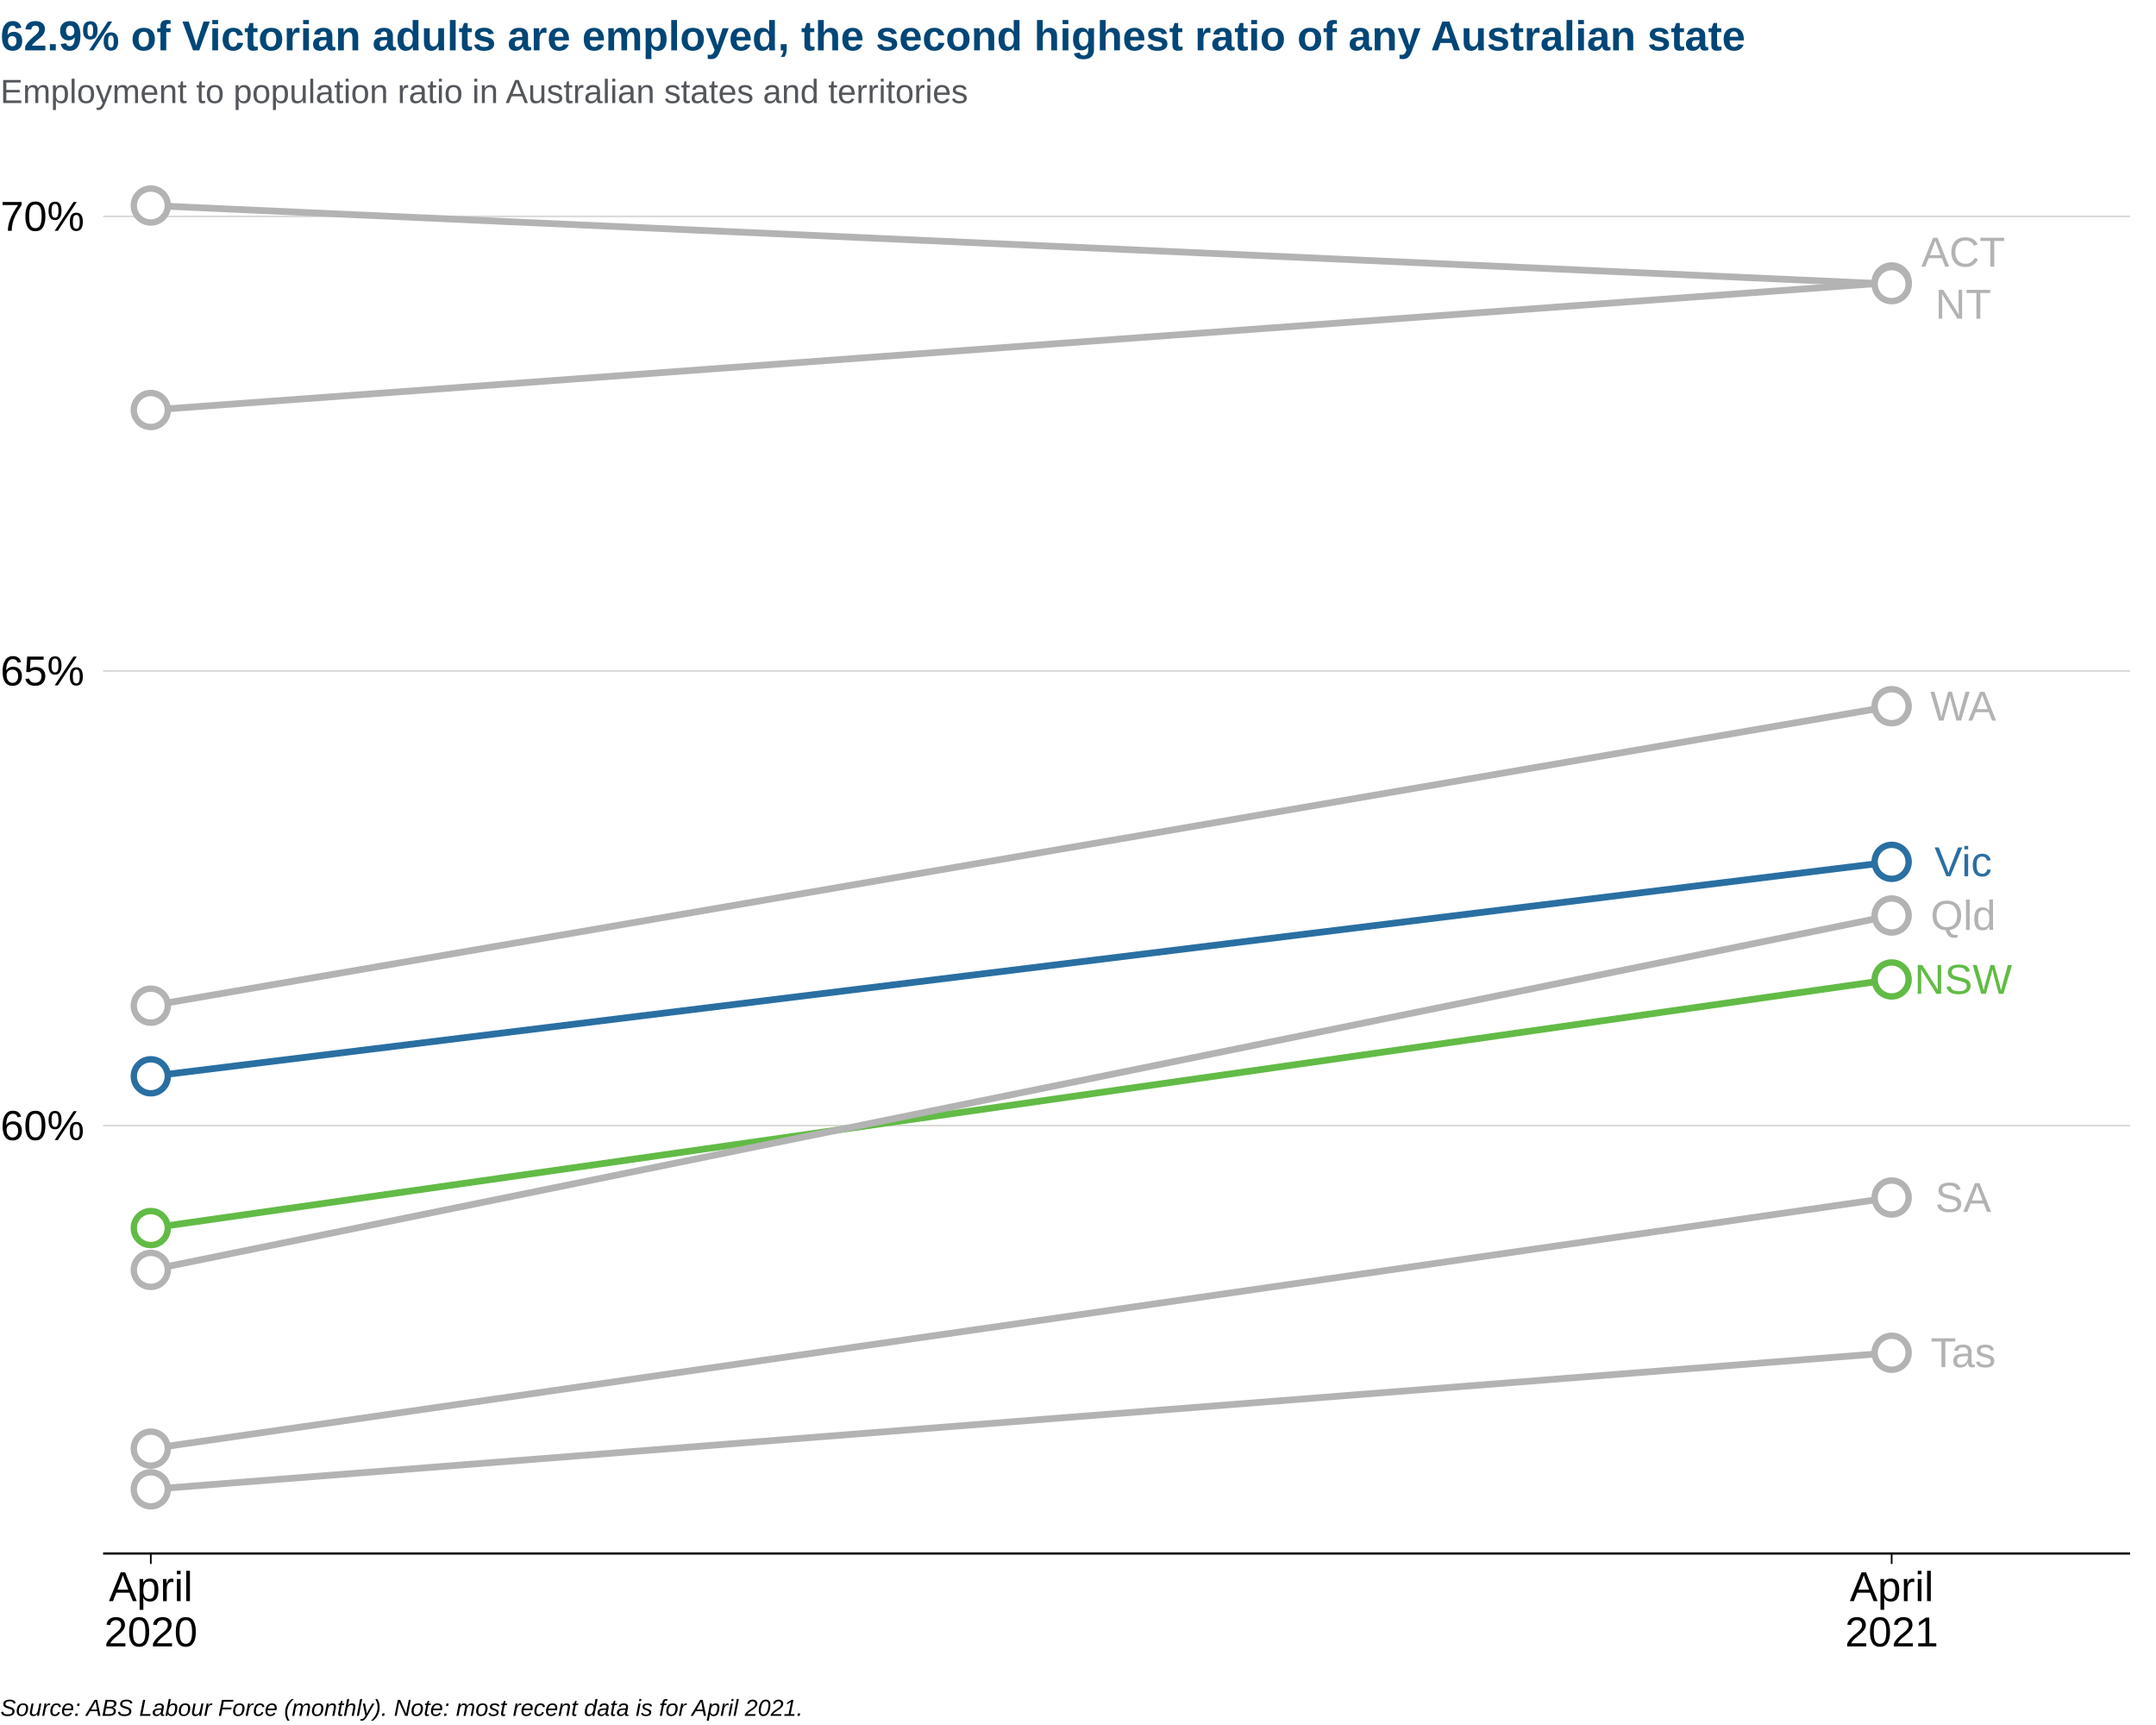
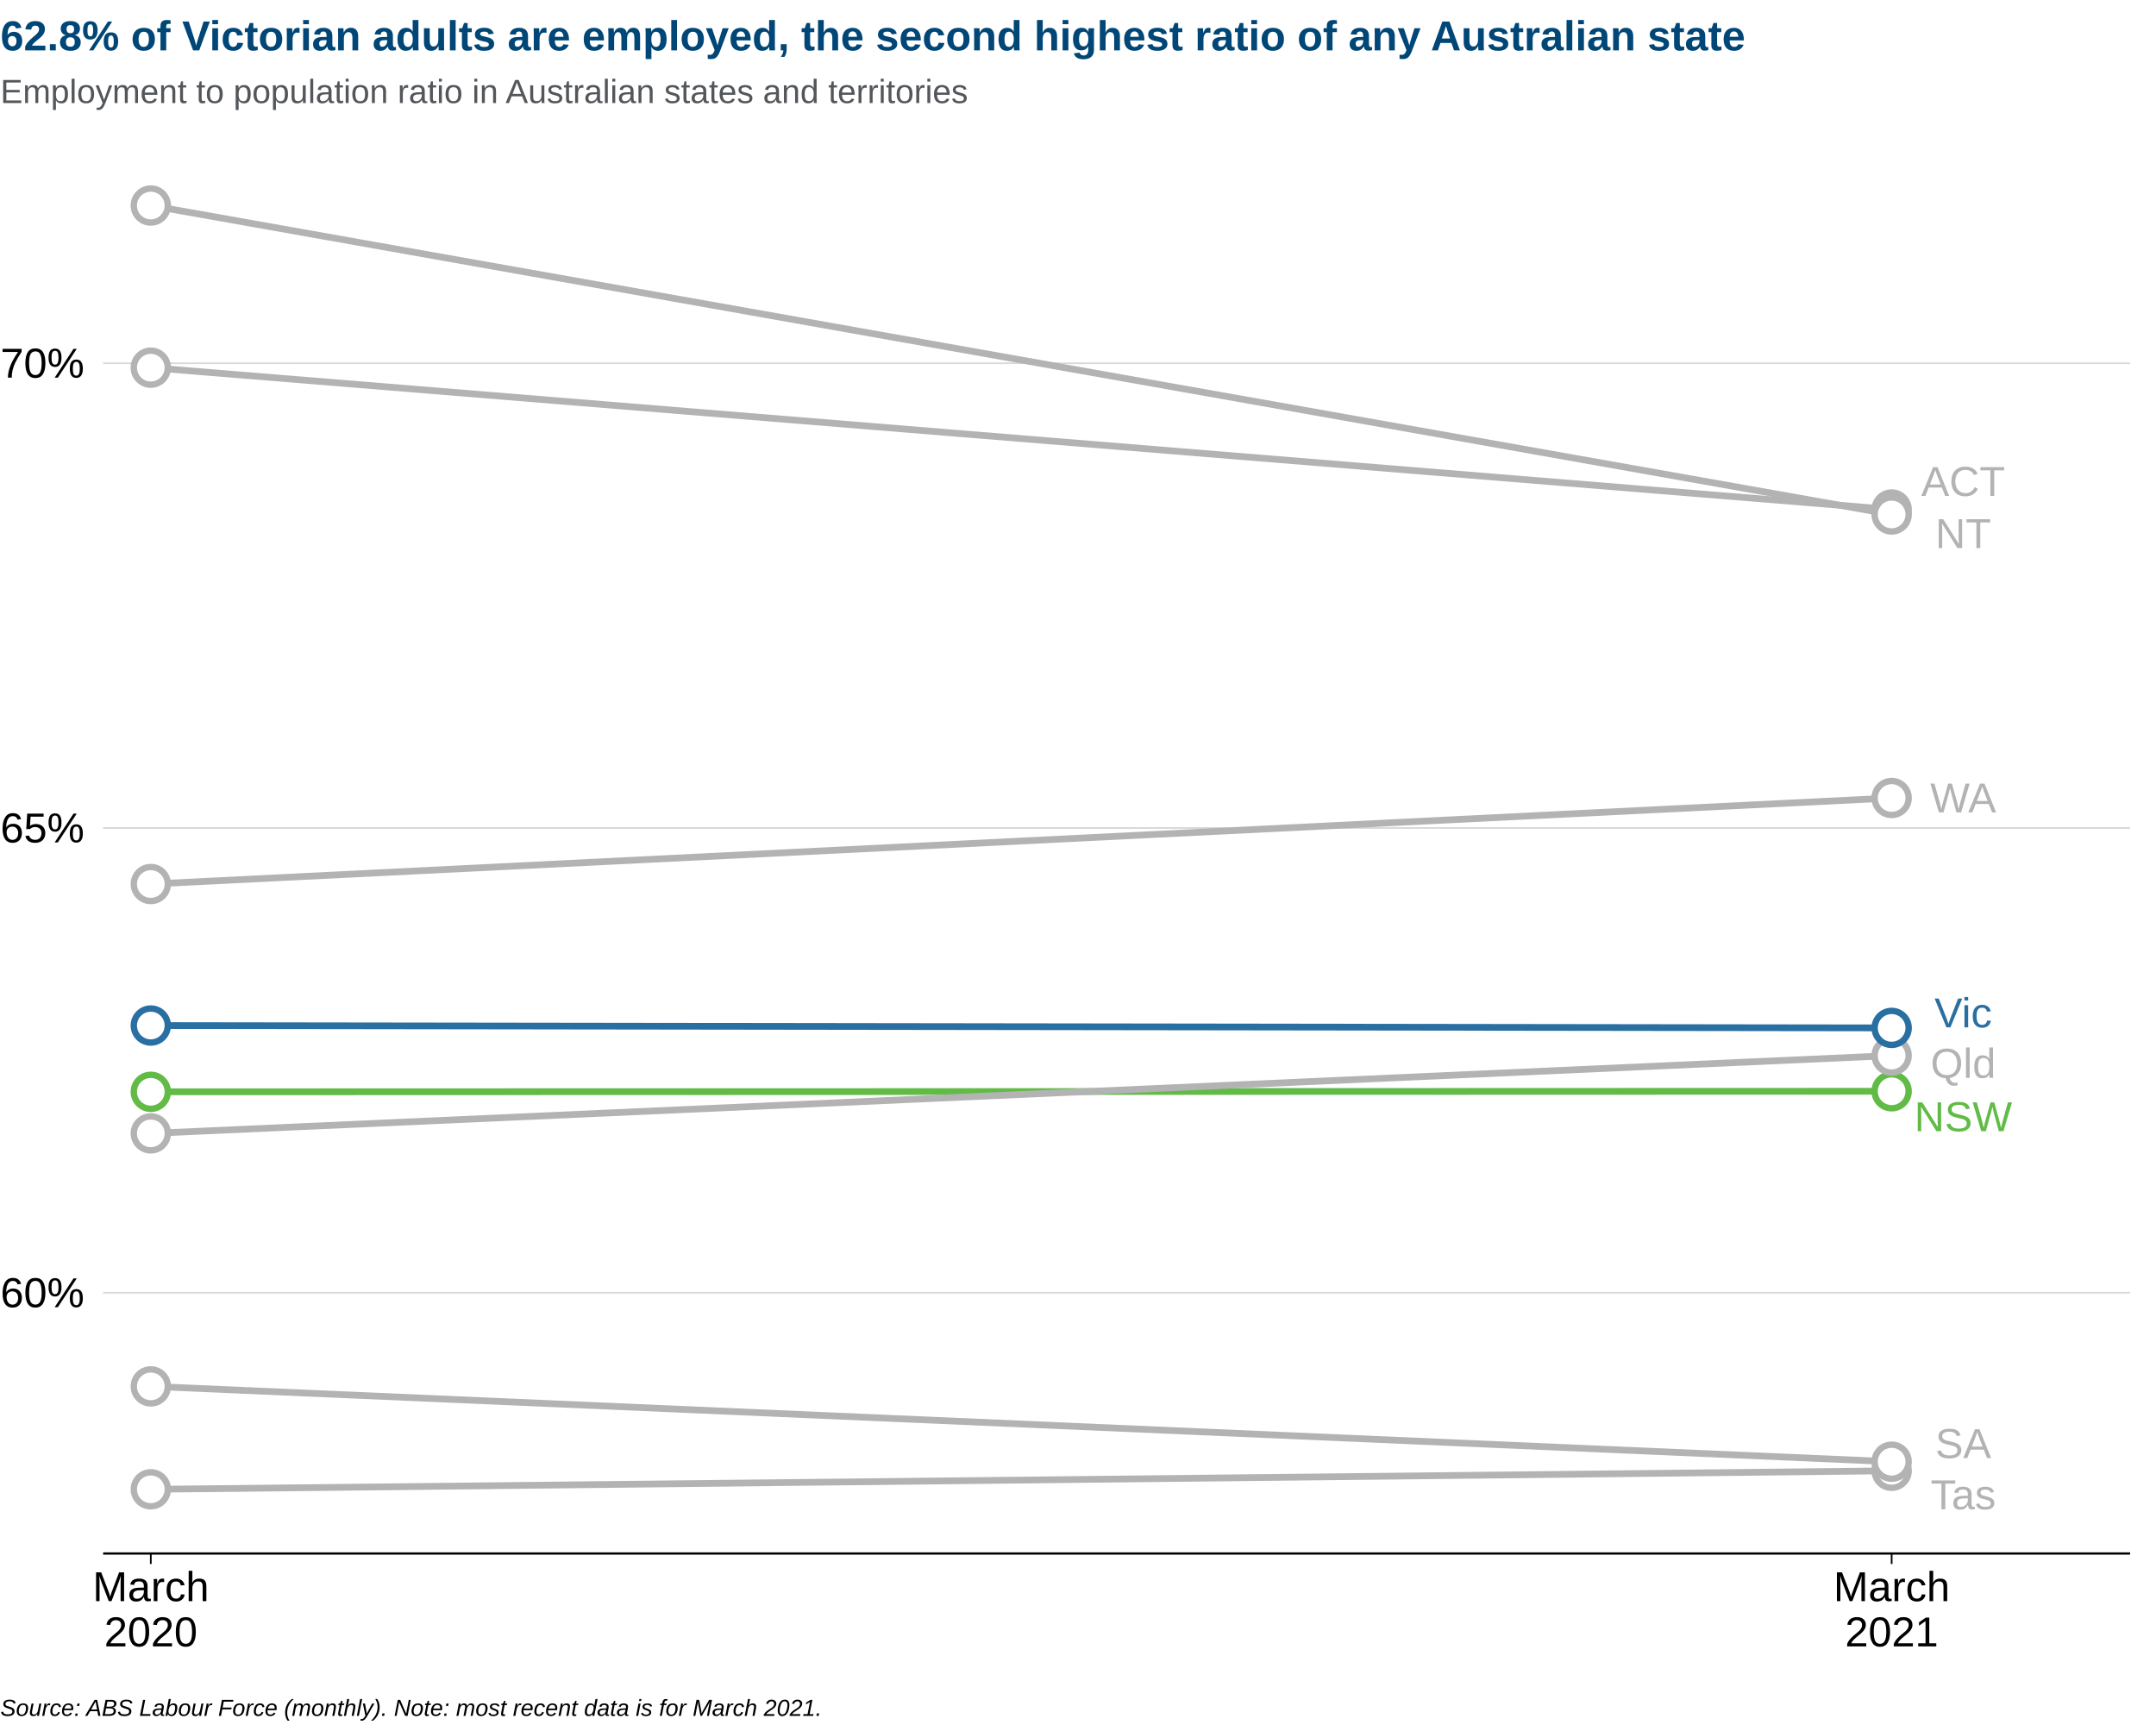
<svg xmlns="http://www.w3.org/2000/svg" viewBox="0 0 720.00 576.00">
  <defs>
    <style type="text/css">
    line, polyline, polygon, path, rect, circle {
      fill: none;
      stroke: #000000;
      stroke-linecap: round;
      stroke-linejoin: round;
      stroke-miterlimit: 10.00;
    }
  </style>
  </defs>
  <rect width="100%" height="100%" style="stroke: none; fill: #FFFFFF;" />
  <rect x="0.00" y="0.00" width="720.00" height="576.00" style="stroke-width: 0.75; stroke: none; fill: #FFFFFF;" />
  <defs>
    <clipPath id="cpMzQuNDR8NzExLjM2fDUxOC43NHw0Ny4yMA==">
      <rect x="34.44" y="47.20" width="676.92" height="471.54" />
    </clipPath>
  </defs>
  <rect x="34.44" y="47.20" width="676.92" height="471.54" style="stroke-width: 0.75; stroke: none; fill: #FFFFFF;" clip-path="url(#cpMzQuNDR8NzExLjM2fDUxOC43NHw0Ny4yMA==)" />
-   <polyline points="34.44,375.85 711.36,375.85 " style="stroke-width: 0.56; stroke: #D9D9D6; stroke-linecap: butt;" clip-path="url(#cpMzQuNDR8NzExLjM2fDUxOC43NHw0Ny4yMA==)" />
-   <polyline points="34.44,224.06 711.36,224.06 " style="stroke-width: 0.56; stroke: #D9D9D6; stroke-linecap: butt;" clip-path="url(#cpMzQuNDR8NzExLjM2fDUxOC43NHw0Ny4yMA==)" />
-   <polyline points="34.44,72.26 711.36,72.26 " style="stroke-width: 0.56; stroke: #D9D9D6; stroke-linecap: butt;" clip-path="url(#cpMzQuNDR8NzExLjM2fDUxOC43NHw0Ny4yMA==)" />
-   <polyline points="50.36,136.91 631.72,94.32 " style="stroke-width: 2.25; stroke: #B3B3B3; stroke-linecap: butt;" clip-path="url(#cpMzQuNDR8NzExLjM2fDUxOC43NHw0Ny4yMA==)" />
-   <polyline points="50.36,410.07 631.72,327.05 " style="stroke-width: 2.25; stroke: #62BB46; stroke-linecap: butt;" clip-path="url(#cpMzQuNDR8NzExLjM2fDUxOC43NHw0Ny4yMA==)" />
-   <polyline points="50.36,68.63 631.72,94.87 " style="stroke-width: 2.25; stroke: #B3B3B3; stroke-linecap: butt;" clip-path="url(#cpMzQuNDR8NzExLjM2fDUxOC43NHw0Ny4yMA==)" />
-   <polyline points="50.36,424.03 631.72,305.70 " style="stroke-width: 2.25; stroke: #B3B3B3; stroke-linecap: butt;" clip-path="url(#cpMzQuNDR8NzExLjM2fDUxOC43NHw0Ny4yMA==)" />
-   <polyline points="50.36,483.72 631.72,399.87 " style="stroke-width: 2.25; stroke: #B3B3B3; stroke-linecap: butt;" clip-path="url(#cpMzQuNDR8NzExLjM2fDUxOC43NHw0Ny4yMA==)" />
-   <polyline points="50.36,497.30 631.72,451.70 " style="stroke-width: 2.25; stroke: #B3B3B3; stroke-linecap: butt;" clip-path="url(#cpMzQuNDR8NzExLjM2fDUxOC43NHw0Ny4yMA==)" />
-   <polyline points="50.36,359.39 631.72,287.78 " style="stroke-width: 2.25; stroke: #2A6FA2; stroke-linecap: butt;" clip-path="url(#cpMzQuNDR8NzExLjM2fDUxOC43NHw0Ny4yMA==)" />
-   <polyline points="50.36,335.80 631.72,235.81 " style="stroke-width: 2.25; stroke: #B3B3B3; stroke-linecap: butt;" clip-path="url(#cpMzQuNDR8NzExLjM2fDUxOC43NHw0Ny4yMA==)" />
-   <circle cx="50.36" cy="410.07" r="4.26pt" style="stroke-width: 2.13; stroke: #62BB46; fill: #FFFFFF;" clip-path="url(#cpMzQuNDR8NzExLjM2fDUxOC43NHw0Ny4yMA==)" />
-   <circle cx="631.72" cy="327.05" r="4.26pt" style="stroke-width: 2.13; stroke: #62BB46; fill: #FFFFFF;" clip-path="url(#cpMzQuNDR8NzExLjM2fDUxOC43NHw0Ny4yMA==)" />
-   <circle cx="50.36" cy="424.03" r="4.26pt" style="stroke-width: 2.13; stroke: #B3B3B3; fill: #FFFFFF;" clip-path="url(#cpMzQuNDR8NzExLjM2fDUxOC43NHw0Ny4yMA==)" />
-   <circle cx="631.72" cy="305.70" r="4.26pt" style="stroke-width: 2.13; stroke: #B3B3B3; fill: #FFFFFF;" clip-path="url(#cpMzQuNDR8NzExLjM2fDUxOC43NHw0Ny4yMA==)" />
+   <polyline points="34.44,431.67 711.36,431.67 " style="stroke-width: 0.56; stroke: #D9D9D6; stroke-linecap: butt;" clip-path="url(#cpMzQuNDR8NzExLjM2fDUxOC43NHw0Ny4yMA==)" />
+   <polyline points="34.44,276.48 711.36,276.48 " style="stroke-width: 0.56; stroke: #D9D9D6; stroke-linecap: butt;" clip-path="url(#cpMzQuNDR8NzExLjM2fDUxOC43NHw0Ny4yMA==)" />
+   <polyline points="34.44,121.30 711.36,121.30 " style="stroke-width: 0.56; stroke: #D9D9D6; stroke-linecap: butt;" clip-path="url(#cpMzQuNDR8NzExLjM2fDUxOC43NHw0Ny4yMA==)" />
+   <polyline points="50.36,122.77 631.72,170.13 " style="stroke-width: 2.25; stroke: #B3B3B3; stroke-linecap: butt;" clip-path="url(#cpMzQuNDR8NzExLjM2fDUxOC43NHw0Ny4yMA==)" />
+   <polyline points="50.36,364.57 631.72,364.39 " style="stroke-width: 2.25; stroke: #62BB46; stroke-linecap: butt;" clip-path="url(#cpMzQuNDR8NzExLjM2fDUxOC43NHw0Ny4yMA==)" />
+   <polyline points="50.36,68.63 631.72,171.79 " style="stroke-width: 2.25; stroke: #B3B3B3; stroke-linecap: butt;" clip-path="url(#cpMzQuNDR8NzExLjM2fDUxOC43NHw0Ny4yMA==)" />
+   <polyline points="50.36,378.45 631.72,352.47 " style="stroke-width: 2.25; stroke: #B3B3B3; stroke-linecap: butt;" clip-path="url(#cpMzQuNDR8NzExLjM2fDUxOC43NHw0Ny4yMA==)" />
+   <polyline points="50.36,462.93 631.72,488.08 " style="stroke-width: 2.25; stroke: #B3B3B3; stroke-linecap: butt;" clip-path="url(#cpMzQuNDR8NzExLjM2fDUxOC43NHw0Ny4yMA==)" />
+   <polyline points="50.36,497.30 631.72,491.12 " style="stroke-width: 2.25; stroke: #B3B3B3; stroke-linecap: butt;" clip-path="url(#cpMzQuNDR8NzExLjM2fDUxOC43NHw0Ny4yMA==)" />
+   <polyline points="50.36,342.44 631.72,343.23 " style="stroke-width: 2.25; stroke: #2A6FA2; stroke-linecap: butt;" clip-path="url(#cpMzQuNDR8NzExLjM2fDUxOC43NHw0Ny4yMA==)" />
+   <polyline points="50.36,295.19 631.72,266.46 " style="stroke-width: 2.25; stroke: #B3B3B3; stroke-linecap: butt;" clip-path="url(#cpMzQuNDR8NzExLjM2fDUxOC43NHw0Ny4yMA==)" />
+   <circle cx="50.36" cy="364.57" r="4.26pt" style="stroke-width: 2.13; stroke: #62BB46; fill: #FFFFFF;" clip-path="url(#cpMzQuNDR8NzExLjM2fDUxOC43NHw0Ny4yMA==)" />
+   <circle cx="631.72" cy="364.39" r="4.26pt" style="stroke-width: 2.13; stroke: #62BB46; fill: #FFFFFF;" clip-path="url(#cpMzQuNDR8NzExLjM2fDUxOC43NHw0Ny4yMA==)" />
+   <circle cx="50.36" cy="378.45" r="4.26pt" style="stroke-width: 2.13; stroke: #B3B3B3; fill: #FFFFFF;" clip-path="url(#cpMzQuNDR8NzExLjM2fDUxOC43NHw0Ny4yMA==)" />
+   <circle cx="631.72" cy="352.47" r="4.26pt" style="stroke-width: 2.13; stroke: #B3B3B3; fill: #FFFFFF;" clip-path="url(#cpMzQuNDR8NzExLjM2fDUxOC43NHw0Ny4yMA==)" />
  <circle cx="50.36" cy="497.30" r="4.26pt" style="stroke-width: 2.13; stroke: #B3B3B3; fill: #FFFFFF;" clip-path="url(#cpMzQuNDR8NzExLjM2fDUxOC43NHw0Ny4yMA==)" />
-   <circle cx="631.72" cy="451.70" r="4.26pt" style="stroke-width: 2.13; stroke: #B3B3B3; fill: #FFFFFF;" clip-path="url(#cpMzQuNDR8NzExLjM2fDUxOC43NHw0Ny4yMA==)" />
-   <circle cx="50.36" cy="136.91" r="4.26pt" style="stroke-width: 2.13; stroke: #B3B3B3; fill: #FFFFFF;" clip-path="url(#cpMzQuNDR8NzExLjM2fDUxOC43NHw0Ny4yMA==)" />
-   <circle cx="631.72" cy="94.32" r="4.26pt" style="stroke-width: 2.13; stroke: #B3B3B3; fill: #FFFFFF;" clip-path="url(#cpMzQuNDR8NzExLjM2fDUxOC43NHw0Ny4yMA==)" />
-   <circle cx="50.36" cy="335.80" r="4.26pt" style="stroke-width: 2.13; stroke: #B3B3B3; fill: #FFFFFF;" clip-path="url(#cpMzQuNDR8NzExLjM2fDUxOC43NHw0Ny4yMA==)" />
-   <circle cx="631.72" cy="235.81" r="4.26pt" style="stroke-width: 2.13; stroke: #B3B3B3; fill: #FFFFFF;" clip-path="url(#cpMzQuNDR8NzExLjM2fDUxOC43NHw0Ny4yMA==)" />
+   <circle cx="631.72" cy="491.12" r="4.26pt" style="stroke-width: 2.13; stroke: #B3B3B3; fill: #FFFFFF;" clip-path="url(#cpMzQuNDR8NzExLjM2fDUxOC43NHw0Ny4yMA==)" />
+   <circle cx="50.36" cy="122.77" r="4.26pt" style="stroke-width: 2.13; stroke: #B3B3B3; fill: #FFFFFF;" clip-path="url(#cpMzQuNDR8NzExLjM2fDUxOC43NHw0Ny4yMA==)" />
+   <circle cx="631.72" cy="170.13" r="4.26pt" style="stroke-width: 2.13; stroke: #B3B3B3; fill: #FFFFFF;" clip-path="url(#cpMzQuNDR8NzExLjM2fDUxOC43NHw0Ny4yMA==)" />
+   <circle cx="50.36" cy="295.19" r="4.26pt" style="stroke-width: 2.13; stroke: #B3B3B3; fill: #FFFFFF;" clip-path="url(#cpMzQuNDR8NzExLjM2fDUxOC43NHw0Ny4yMA==)" />
+   <circle cx="631.72" cy="266.46" r="4.26pt" style="stroke-width: 2.13; stroke: #B3B3B3; fill: #FFFFFF;" clip-path="url(#cpMzQuNDR8NzExLjM2fDUxOC43NHw0Ny4yMA==)" />
  <circle cx="50.36" cy="68.63" r="4.26pt" style="stroke-width: 2.13; stroke: #B3B3B3; fill: #FFFFFF;" clip-path="url(#cpMzQuNDR8NzExLjM2fDUxOC43NHw0Ny4yMA==)" />
-   <circle cx="631.72" cy="94.87" r="4.26pt" style="stroke-width: 2.13; stroke: #B3B3B3; fill: #FFFFFF;" clip-path="url(#cpMzQuNDR8NzExLjM2fDUxOC43NHw0Ny4yMA==)" />
-   <circle cx="50.36" cy="359.39" r="4.26pt" style="stroke-width: 2.13; stroke: #2A6FA2; fill: #FFFFFF;" clip-path="url(#cpMzQuNDR8NzExLjM2fDUxOC43NHw0Ny4yMA==)" />
-   <circle cx="631.72" cy="287.78" r="4.26pt" style="stroke-width: 2.13; stroke: #2A6FA2; fill: #FFFFFF;" clip-path="url(#cpMzQuNDR8NzExLjM2fDUxOC43NHw0Ny4yMA==)" />
-   <circle cx="50.36" cy="483.72" r="4.26pt" style="stroke-width: 2.13; stroke: #B3B3B3; fill: #FFFFFF;" clip-path="url(#cpMzQuNDR8NzExLjM2fDUxOC43NHw0Ny4yMA==)" />
-   <circle cx="631.72" cy="399.87" r="4.26pt" style="stroke-width: 2.13; stroke: #B3B3B3; fill: #FFFFFF;" clip-path="url(#cpMzQuNDR8NzExLjM2fDUxOC43NHw0Ny4yMA==)" />
+   <circle cx="631.72" cy="171.79" r="4.26pt" style="stroke-width: 2.13; stroke: #B3B3B3; fill: #FFFFFF;" clip-path="url(#cpMzQuNDR8NzExLjM2fDUxOC43NHw0Ny4yMA==)" />
+   <circle cx="50.36" cy="342.44" r="4.26pt" style="stroke-width: 2.13; stroke: #2A6FA2; fill: #FFFFFF;" clip-path="url(#cpMzQuNDR8NzExLjM2fDUxOC43NHw0Ny4yMA==)" />
+   <circle cx="631.72" cy="343.23" r="4.26pt" style="stroke-width: 2.13; stroke: #2A6FA2; fill: #FFFFFF;" clip-path="url(#cpMzQuNDR8NzExLjM2fDUxOC43NHw0Ny4yMA==)" />
+   <circle cx="50.36" cy="462.93" r="4.26pt" style="stroke-width: 2.13; stroke: #B3B3B3; fill: #FFFFFF;" clip-path="url(#cpMzQuNDR8NzExLjM2fDUxOC43NHw0Ny4yMA==)" />
+   <circle cx="631.72" cy="488.08" r="4.26pt" style="stroke-width: 2.13; stroke: #B3B3B3; fill: #FFFFFF;" clip-path="url(#cpMzQuNDR8NzExLjM2fDUxOC43NHw0Ny4yMA==)" />
  <g clip-path="url(#cpMzQuNDR8NzExLjM2fDUxOC43NHw0Ny4yMA==)">
-     <text x="639.28" y="331.86" style="font-size: 14.00px; fill: #62BB46; font-family: Liberation Sans;" textLength="32.67px" lengthAdjust="spacingAndGlyphs">NSW</text>
+     <text x="639.28" y="377.73" style="font-size: 14.00px; fill: #62BB46; font-family: Liberation Sans;" textLength="32.67px" lengthAdjust="spacingAndGlyphs">NSW</text>
  </g>
  <g clip-path="url(#cpMzQuNDR8NzExLjM2fDUxOC43NHw0Ny4yMA==)">
-     <text x="644.72" y="310.51" style="font-size: 14.00px; fill: #B3B3B3; font-family: Liberation Sans;" textLength="21.78px" lengthAdjust="spacingAndGlyphs">Qld</text>
+     <text x="644.72" y="359.91" style="font-size: 14.00px; fill: #B3B3B3; font-family: Liberation Sans;" textLength="21.78px" lengthAdjust="spacingAndGlyphs">Qld</text>
  </g>
  <g clip-path="url(#cpMzQuNDR8NzExLjM2fDUxOC43NHw0Ny4yMA==)">
-     <text x="644.72" y="456.51" style="font-size: 14.00px; fill: #B3B3B3; font-family: Liberation Sans;" textLength="21.78px" lengthAdjust="spacingAndGlyphs">Tas</text>
+     <text x="644.72" y="503.96" style="font-size: 14.00px; fill: #B3B3B3; font-family: Liberation Sans;" textLength="21.78px" lengthAdjust="spacingAndGlyphs">Tas</text>
  </g>
  <g clip-path="url(#cpMzQuNDR8NzExLjM2fDUxOC43NHw0Ny4yMA==)">
-     <text x="641.61" y="89.02" style="font-size: 14.00px; fill: #B3B3B3; font-family: Liberation Sans;" textLength="28.00px" lengthAdjust="spacingAndGlyphs">ACT</text>
+     <text x="641.61" y="165.61" style="font-size: 14.00px; fill: #B3B3B3; font-family: Liberation Sans;" textLength="28.00px" lengthAdjust="spacingAndGlyphs">ACT</text>
  </g>
  <g clip-path="url(#cpMzQuNDR8NzExLjM2fDUxOC43NHw0Ny4yMA==)">
-     <text x="644.59" y="240.62" style="font-size: 14.00px; fill: #B3B3B3; font-family: Liberation Sans;" textLength="22.05px" lengthAdjust="spacingAndGlyphs">WA</text>
+     <text x="644.59" y="271.28" style="font-size: 14.00px; fill: #B3B3B3; font-family: Liberation Sans;" textLength="22.05px" lengthAdjust="spacingAndGlyphs">WA</text>
  </g>
  <g clip-path="url(#cpMzQuNDR8NzExLjM2fDUxOC43NHw0Ny4yMA==)">
-     <text x="646.29" y="106.41" style="font-size: 14.00px; fill: #B3B3B3; font-family: Liberation Sans;" textLength="18.66px" lengthAdjust="spacingAndGlyphs">NT</text>
+     <text x="646.29" y="183.01" style="font-size: 14.00px; fill: #B3B3B3; font-family: Liberation Sans;" textLength="18.66px" lengthAdjust="spacingAndGlyphs">NT</text>
  </g>
  <g clip-path="url(#cpMzQuNDR8NzExLjM2fDUxOC43NHw0Ny4yMA==)">
-     <text x="646.01" y="292.59" style="font-size: 14.00px; fill: #2A6FA2; font-family: Liberation Sans;" textLength="19.20px" lengthAdjust="spacingAndGlyphs">Vic</text>
+     <text x="646.01" y="343.05" style="font-size: 14.00px; fill: #2A6FA2; font-family: Liberation Sans;" textLength="19.20px" lengthAdjust="spacingAndGlyphs">Vic</text>
  </g>
  <g clip-path="url(#cpMzQuNDR8NzExLjM2fDUxOC43NHw0Ny4yMA==)">
-     <text x="646.27" y="404.68" style="font-size: 14.00px; fill: #B3B3B3; font-family: Liberation Sans;" textLength="18.69px" lengthAdjust="spacingAndGlyphs">SA</text>
+     <text x="646.27" y="486.86" style="font-size: 14.00px; fill: #B3B3B3; font-family: Liberation Sans;" textLength="18.69px" lengthAdjust="spacingAndGlyphs">SA</text>
  </g>
  <defs>
    <clipPath id="cpMC4wMHw3MjAuMDB8NTc2LjAwfDAuMDA=">
      <rect x="0.00" y="0.00" width="720.00" height="576.00" />
    </clipPath>
  </defs>
  <g clip-path="url(#cpMC4wMHw3MjAuMDB8NTc2LjAwfDAuMDA=)">
-     <text x="0.14" y="380.67" style="font-size: 14.00px; font-family: Liberation Sans;" textLength="28.02px" lengthAdjust="spacingAndGlyphs">60%</text>
+     <text x="0.14" y="436.49" style="font-size: 14.00px; font-family: Liberation Sans;" textLength="28.02px" lengthAdjust="spacingAndGlyphs">60%</text>
  </g>
  <g clip-path="url(#cpMC4wMHw3MjAuMDB8NTc2LjAwfDAuMDA=)">
-     <text x="0.14" y="228.87" style="font-size: 14.00px; font-family: Liberation Sans;" textLength="28.02px" lengthAdjust="spacingAndGlyphs">65%</text>
+     <text x="0.14" y="281.30" style="font-size: 14.00px; font-family: Liberation Sans;" textLength="28.02px" lengthAdjust="spacingAndGlyphs">65%</text>
  </g>
  <g clip-path="url(#cpMC4wMHw3MjAuMDB8NTc2LjAwfDAuMDA=)">
-     <text x="0.14" y="77.07" style="font-size: 14.00px; font-family: Liberation Sans;" textLength="28.02px" lengthAdjust="spacingAndGlyphs">70%</text>
+     <text x="0.14" y="126.11" style="font-size: 14.00px; font-family: Liberation Sans;" textLength="28.02px" lengthAdjust="spacingAndGlyphs">70%</text>
  </g>
  <polyline points="34.44,518.74 711.36,518.74 " style="stroke-width: 0.75; stroke-linecap: butt;" clip-path="url(#cpMC4wMHw3MjAuMDB8NTc2LjAwfDAuMDA=)" />
  <polyline points="50.36,522.22 50.36,518.74 " style="stroke-width: 0.56; stroke-linecap: butt;" clip-path="url(#cpMC4wMHw3MjAuMDB8NTc2LjAwfDAuMDA=)" />
  <polyline points="631.72,522.22 631.72,518.74 " style="stroke-width: 0.56; stroke-linecap: butt;" clip-path="url(#cpMC4wMHw3MjAuMDB8NTc2LjAwfDAuMDA=)" />
  <g clip-path="url(#cpMC4wMHw3MjAuMDB8NTc2LjAwfDAuMDA=)">
-     <text x="36.36" y="534.64" style="font-size: 14.00px; font-family: Liberation Sans;" textLength="28.00px" lengthAdjust="spacingAndGlyphs">April</text>
+     <text x="30.93" y="534.64" style="font-size: 14.00px; font-family: Liberation Sans;" textLength="38.88px" lengthAdjust="spacingAndGlyphs">March</text>
  </g>
  <g clip-path="url(#cpMC4wMHw3MjAuMDB8NTc2LjAwfDAuMDA=)">
    <text x="34.80" y="549.76" style="font-size: 14.00px; font-family: Liberation Sans;" textLength="31.12px" lengthAdjust="spacingAndGlyphs">2020</text>
  </g>
  <g clip-path="url(#cpMC4wMHw3MjAuMDB8NTc2LjAwfDAuMDA=)">
-     <text x="617.72" y="534.64" style="font-size: 14.00px; font-family: Liberation Sans;" textLength="28.00px" lengthAdjust="spacingAndGlyphs">April</text>
+     <text x="612.28" y="534.64" style="font-size: 14.00px; font-family: Liberation Sans;" textLength="38.88px" lengthAdjust="spacingAndGlyphs">March</text>
  </g>
  <g clip-path="url(#cpMC4wMHw3MjAuMDB8NTc2LjAwfDAuMDA=)">
    <text x="616.16" y="549.76" style="font-size: 14.00px; font-family: Liberation Sans;" textLength="31.12px" lengthAdjust="spacingAndGlyphs">2021</text>
  </g>
  <g clip-path="url(#cpMC4wMHw3MjAuMDB8NTc2LjAwfDAuMDA=)">
    <text x="0.14" y="34.41" style="font-size: 11.20px; fill: #53565A; font-family: Liberation Sans;" textLength="322.62px" lengthAdjust="spacingAndGlyphs">Employment to population ratio in Australian states and territories</text>
  </g>
  <g clip-path="url(#cpMC4wMHw3MjAuMDB8NTc2LjAwfDAuMDA=)">
-     <text x="0.14" y="16.82" style="font-size: 14.00px; font-weight: bold; fill: #004676; font-family: Liberation Sans;" textLength="582.48px" lengthAdjust="spacingAndGlyphs">62.9% of Victorian adults are employed, the second highest ratio of any Australian state</text>
+     <text x="0.14" y="16.82" style="font-size: 14.00px; font-weight: bold; fill: #004676; font-family: Liberation Sans;" textLength="582.48px" lengthAdjust="spacingAndGlyphs">62.8% of Victorian adults are employed, the second highest ratio of any Australian state</text>
  </g>
  <g clip-path="url(#cpMC4wMHw3MjAuMDB8NTc2LjAwfDAuMDA=)">
-     <text x="0.14" y="572.95" style="font-size: 7.77px; font-style: italic; font-family: Liberation Sans;" textLength="267.75px" lengthAdjust="spacingAndGlyphs">Source: ABS Labour Force (monthly). Note: most recent data is for April 2021.</text>
+     <text x="0.14" y="572.95" style="font-size: 7.77px; font-style: italic; font-family: Liberation Sans;" textLength="274.09px" lengthAdjust="spacingAndGlyphs">Source: ABS Labour Force (monthly). Note: most recent data is for March 2021.</text>
  </g>
</svg>
